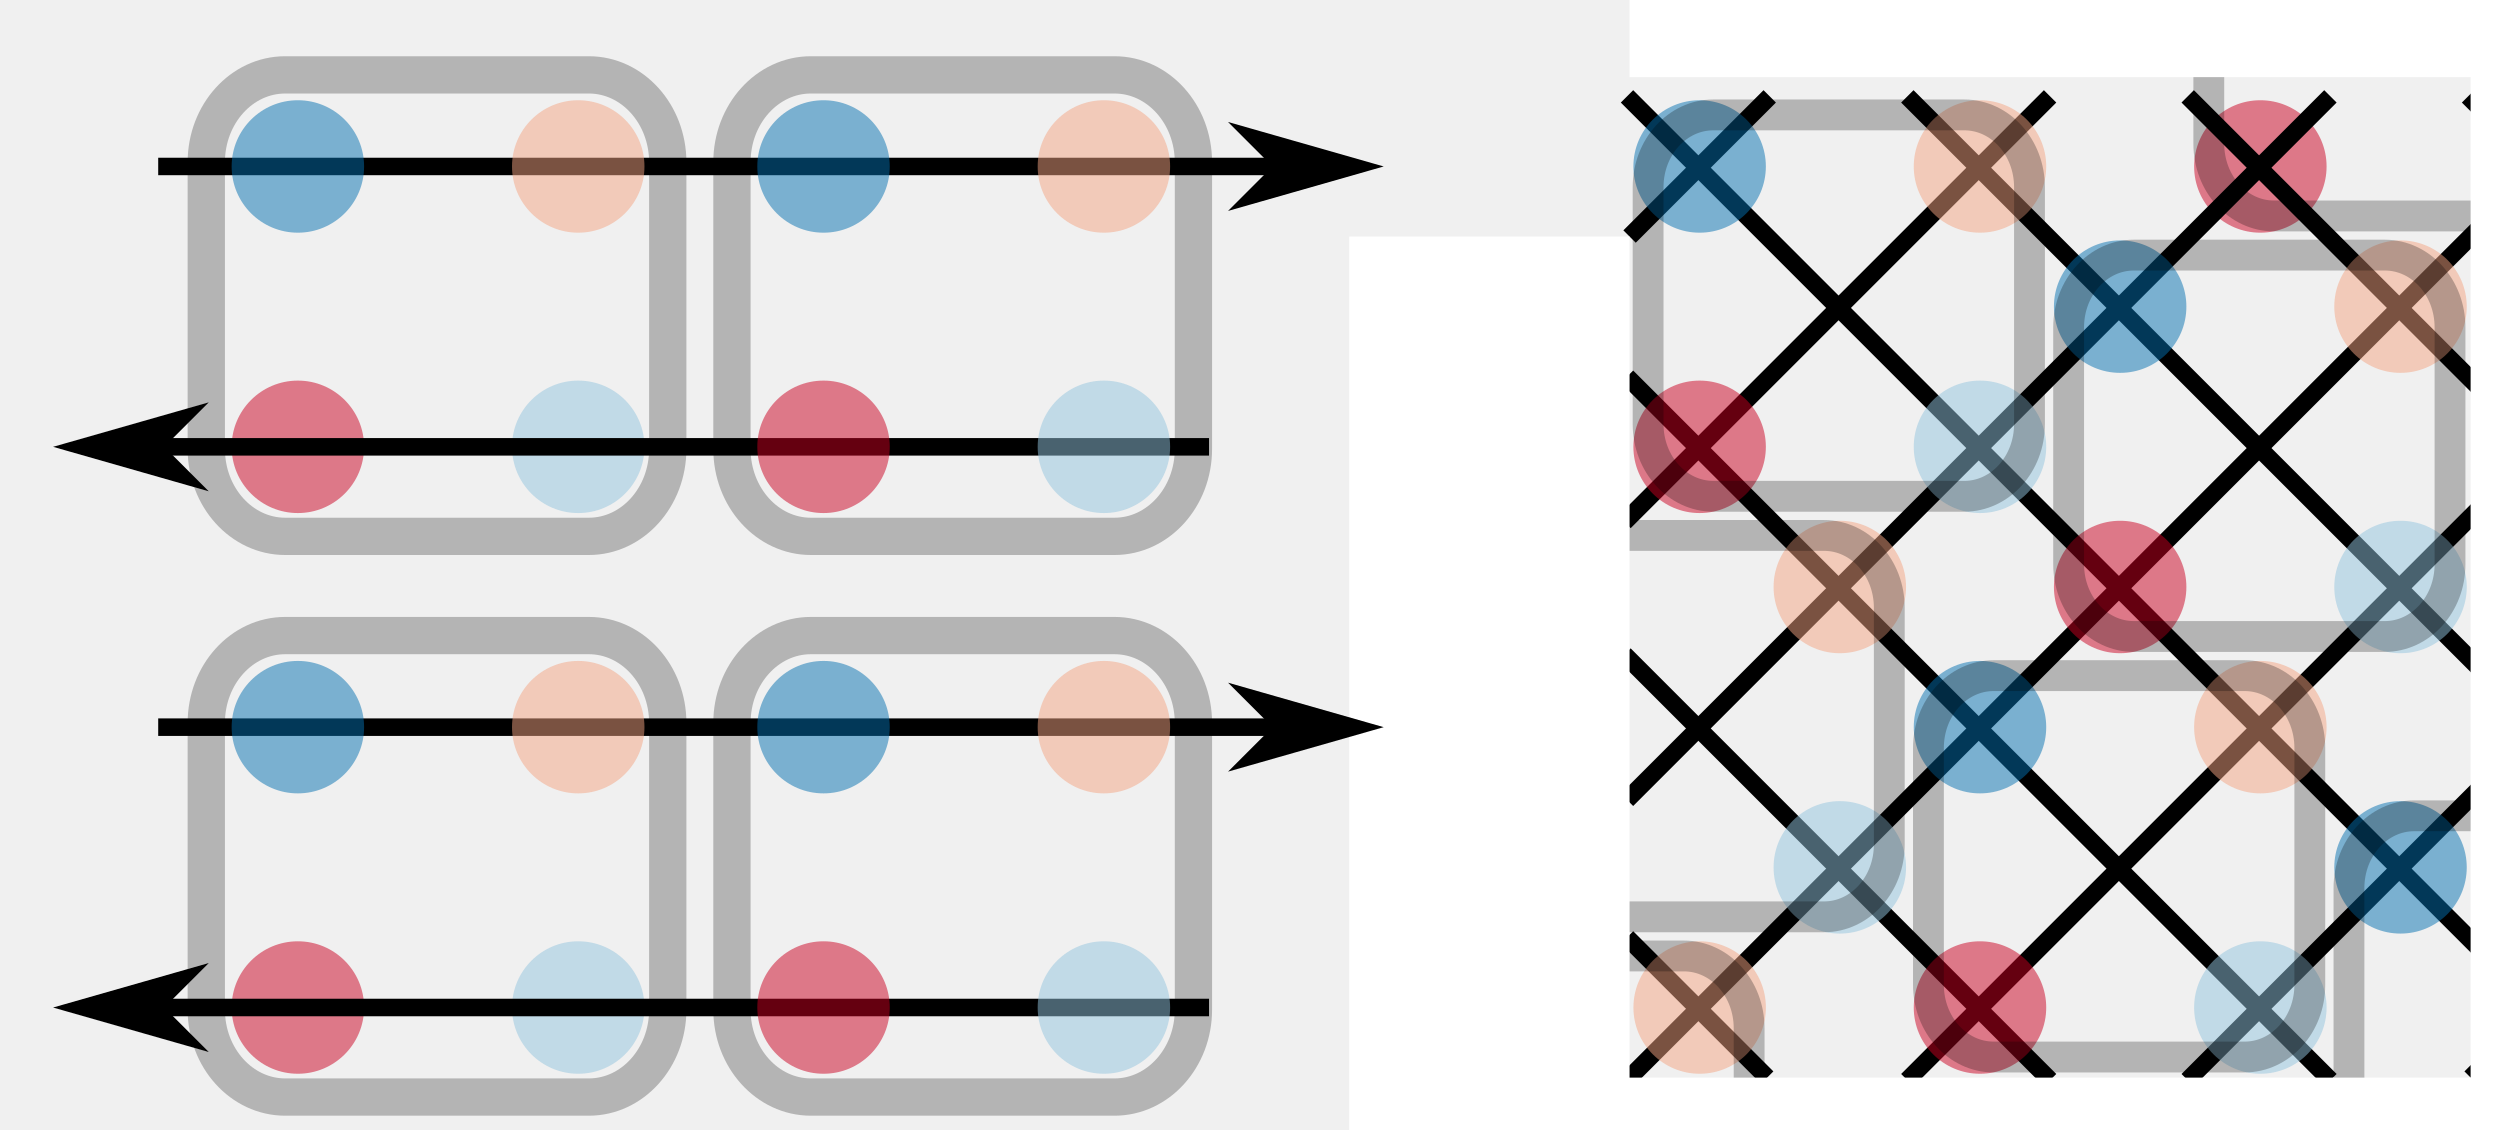
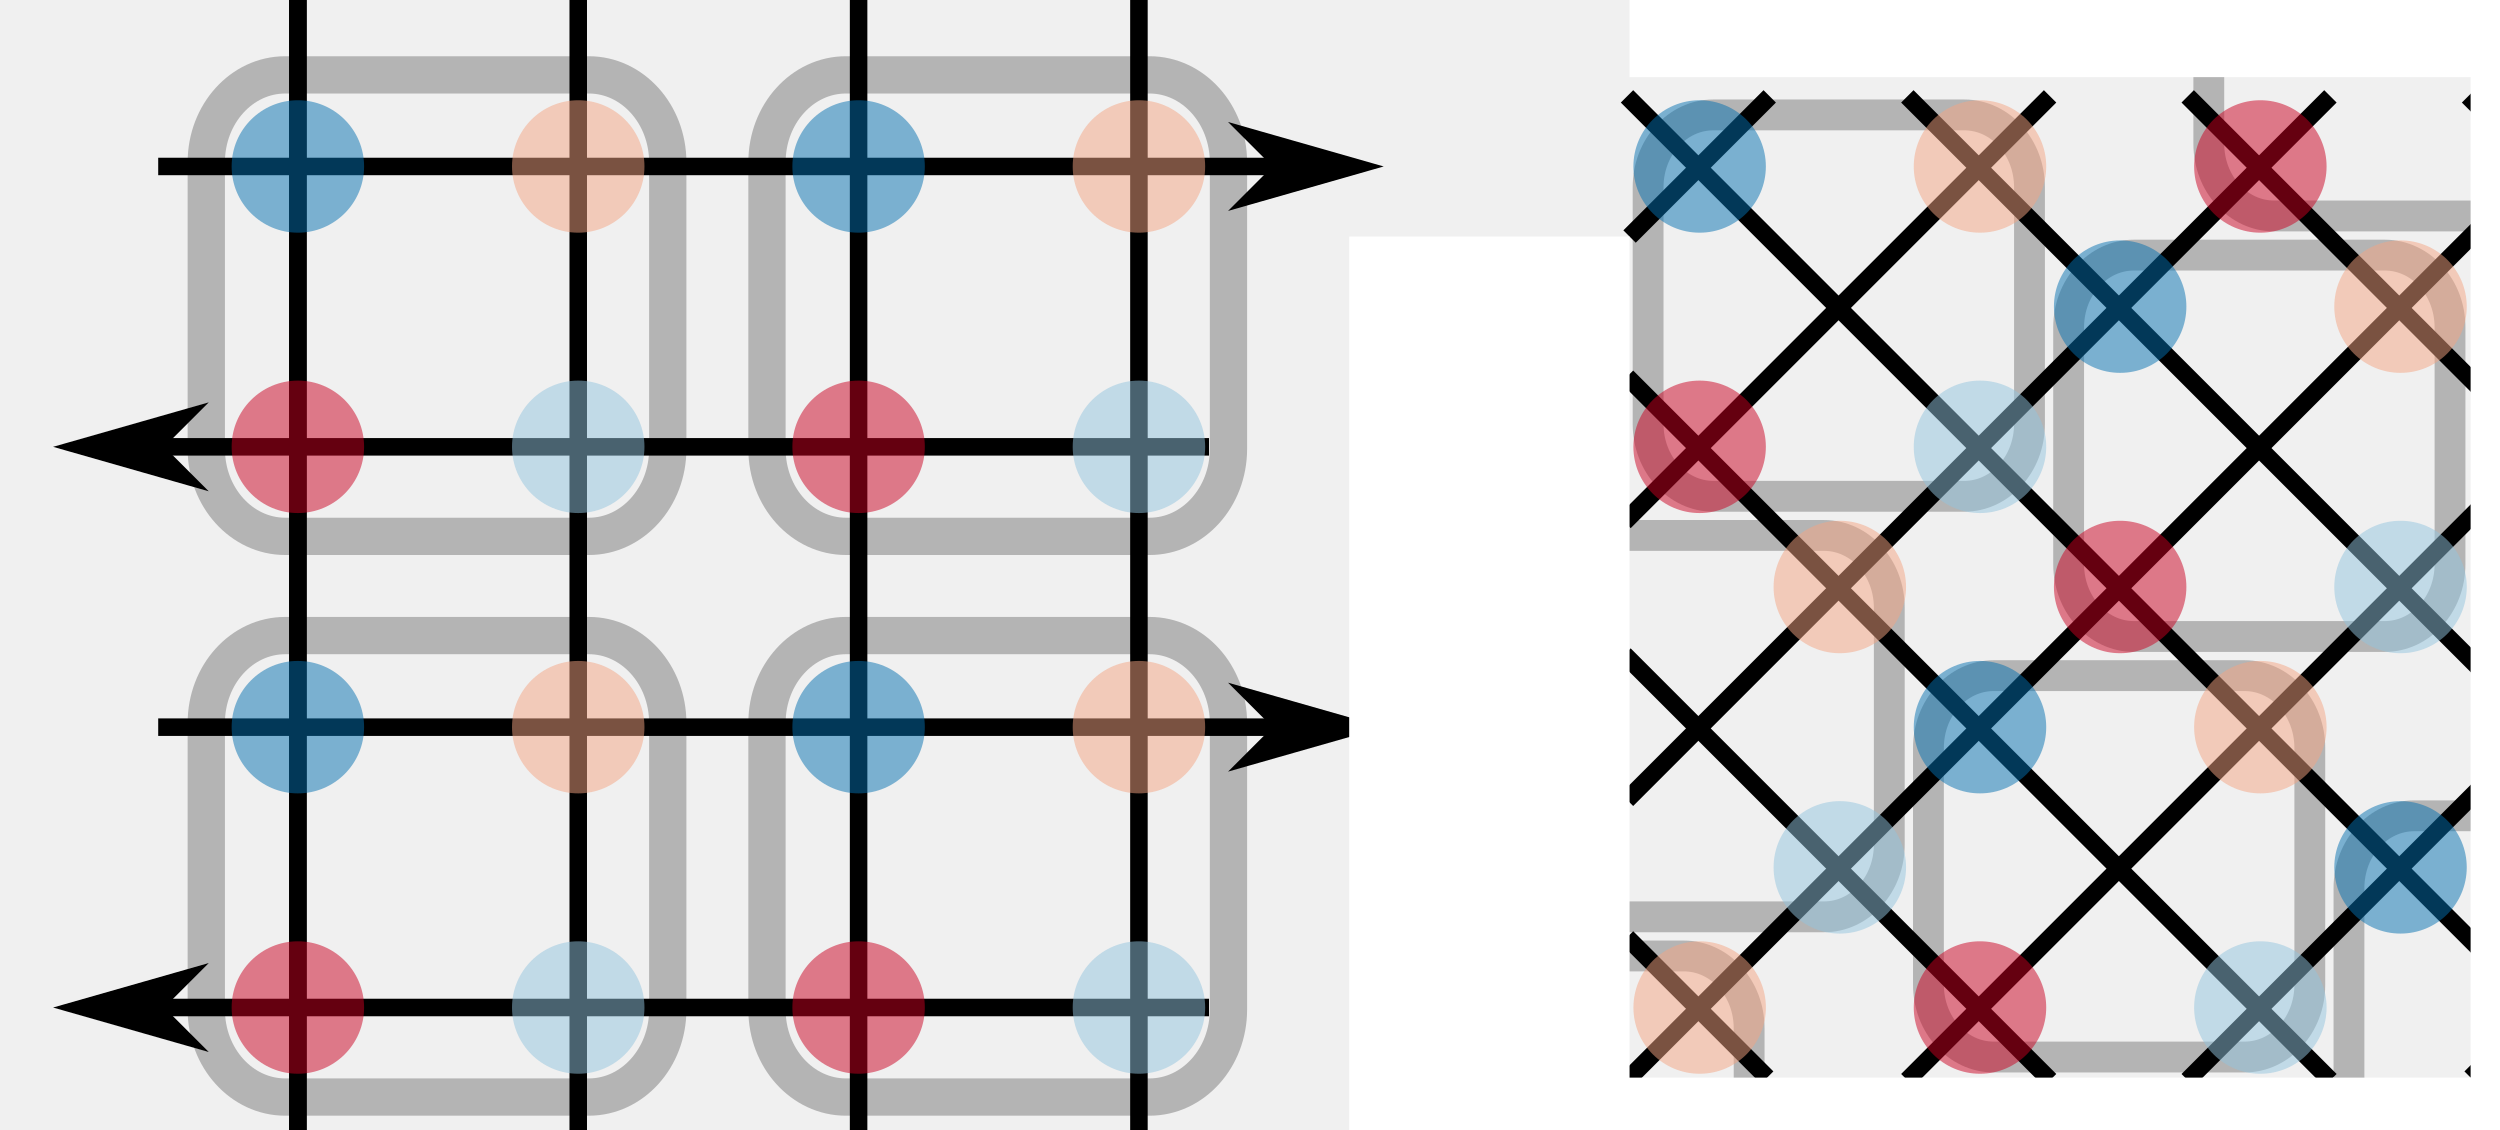
<svg xmlns="http://www.w3.org/2000/svg" width="75.5mm" height="34.1mm" viewBox="0 0 75.5 34.1" version="1.1" id="svg8">
  <defs id="defs2">
    <marker style="overflow:visible" id="Arrow1Lend" refX="0" refY="0" orient="auto">
      <path transform="matrix(-0.8,0,0,-0.8,-10,0)" style="fill:context-stroke;fill-rule:evenodd;stroke:context-stroke;stroke-width:1pt" d="M 0,0 5,-5 -12.5,0 5,5 Z" id="path6977" />
    </marker>
    <marker style="overflow:visible" id="marker2027" refX="0" refY="0" orient="auto">
      <path transform="matrix(-0.4,0,0,-0.4,-4,0)" style="fill:#000000;fill-opacity:1;fill-rule:evenodd;stroke:#000000;stroke-width:1pt;stroke-opacity:1" d="M 0,0 5,-5 -12.5,0 5,5 Z" id="path2025" />
    </marker>
    <marker style="overflow:visible" id="marker2017" refX="0" refY="0" orient="auto">
      <path transform="matrix(-0.4,0,0,-0.4,-4,0)" style="fill:#000000;fill-opacity:1;fill-rule:evenodd;stroke:#000000;stroke-width:1pt;stroke-opacity:1" d="M 0,0 5,-5 -12.5,0 5,5 Z" id="path2015" />
    </marker>
    <marker style="overflow:visible" id="marker2007" refX="0" refY="0" orient="auto">
      <path transform="matrix(-0.4,0,0,-0.4,-4,0)" style="fill:#000000;fill-opacity:1;fill-rule:evenodd;stroke:#000000;stroke-width:1pt;stroke-opacity:1" d="M 0,0 5,-5 -12.5,0 5,5 Z" id="path2005" />
    </marker>
    <marker style="overflow:visible" id="marker1949" refX="0" refY="0" orient="auto">
      <path transform="matrix(-0.4,0,0,-0.4,-4,0)" style="fill:#000000;fill-opacity:1;fill-rule:evenodd;stroke:#000000;stroke-width:1pt;stroke-opacity:1" d="M 0,0 5,-5 -12.5,0 5,5 Z" id="path1947" />
    </marker>
    <marker style="overflow:visible" id="marker1605" refX="0" refY="0" orient="auto">
      <path transform="matrix(-0.2,0,0,-0.2,-1.2,0)" style="fill:#000000;fill-opacity:0.533;fill-rule:evenodd;stroke:#000000;stroke-width:1pt;stroke-opacity:1" d="M 0,0 5,-5 -12.5,0 5,5 Z" id="path1603" />
    </marker>
    <marker style="overflow:visible" id="marker1595" refX="0" refY="0" orient="auto">
      <path transform="matrix(-0.2,0,0,-0.2,-1.2,0)" style="fill:#000000;fill-opacity:0.533;fill-rule:evenodd;stroke:#000000;stroke-width:1pt;stroke-opacity:1" d="M 0,0 5,-5 -12.5,0 5,5 Z" id="path1593" />
    </marker>
    <marker style="overflow:visible" id="Arrow1Mend" refX="0" refY="0" orient="auto">
      <path transform="matrix(-0.4,0,0,-0.4,-4,0)" style="fill:#377eb8;fill-opacity:0.533;fill-rule:evenodd;stroke:#000000;stroke-width:1pt;stroke-opacity:1" d="M 0,0 5,-5 -12.5,0 5,5 Z" id="path1012" />
    </marker>
    <marker style="overflow:visible" id="Arrow2Mend" refX="0" refY="0" orient="auto">
      <path transform="scale(-0.6)" d="M 8.719,4.034 -2.207,0.016 8.719,-4.002 c -1.745,2.372 -1.735,5.617 -6e-7,8.035 z" style="fill:#377eb8;fill-opacity:0.533;fill-rule:evenodd;stroke:#000000;stroke-width:0.625;stroke-linejoin:round;stroke-opacity:1" id="path1030" />
    </marker>
  </defs>
  <g id="layer1" transform="translate(-18.45134,-112.6548)">
+     <path style="fill:#377eb8;fill-opacity:0.533;stroke:#000000;stroke-width:0.529;stroke-linejoin:bevel;stroke-miterlimit:4;stroke-dasharray:none;stroke-opacity:1;marker-end:url(#marker2027)" d="M 23.229,117.682 H 59.197" id="path6185" />
+     <path style="fill:#377eb8;fill-opacity:0.533;stroke:#000000;stroke-width:0.529;stroke-linejoin:bevel;stroke-miterlimit:4;stroke-dasharray:none;stroke-opacity:1;marker-end:url(#marker2027)" d="m 54.964,126.149 -33.867,10e-6" id="path6372" />
+     <path style="fill:#377eb8;fill-opacity:0.533;stroke:#000000;stroke-width:0.529;stroke-linejoin:bevel;stroke-miterlimit:4;stroke-dasharray:none;stroke-opacity:1;marker-end:url(#marker2027)" d="M 23.229,134.615 H 59.197" id="path6591" />
+     <path style="fill:#377eb8;fill-opacity:0.533;stroke:#000000;stroke-width:0.529;stroke-linejoin:bevel;stroke-miterlimit:4;stroke-dasharray:none;stroke-opacity:1;marker-end:url(#marker2027)" d="m 54.964,143.082 -33.867,1e-5" id="path6603" />
+     <path style="fill:#377eb8;fill-opacity:0.533;stroke:#000000;stroke-width:0.529;stroke-linejoin:bevel;stroke-miterlimit:4;stroke-dasharray:none;stroke-opacity:1;marker-end:url(#marker2027)" d="m 27.447,111.332 0,42.333" id="path1084" />
+     <path style="fill:#377eb8;fill-opacity:0.533;stroke:#000000;stroke-width:0.529;stroke-linejoin:bevel;stroke-miterlimit:4;stroke-dasharray:none;stroke-opacity:1;marker-end:url(#marker2027)" d="m 35.914,111.332 v 42.333" id="path1166" />
+     <path style="fill:#377eb8;fill-opacity:0.533;stroke:#000000;stroke-width:0.529;stroke-linejoin:bevel;stroke-miterlimit:4;stroke-dasharray:none;stroke-opacity:1;marker-end:url(#marker2027)" d="m 44.381,111.332 v 42.333" id="path1168" />
+     <path style="fill:#377eb8;fill-opacity:0.533;stroke:#000000;stroke-width:0.529;stroke-linejoin:bevel;stroke-miterlimit:4;stroke-dasharray:none;stroke-opacity:1;marker-end:url(#marker2027)" d="m 52.847,111.332 v 42.333" id="path1170" />
    <path style="fill:#377eb8;fill-opacity:0.533;stroke:#000000;stroke-width:0.529;stroke-linejoin:bevel;stroke-miterlimit:4;stroke-dasharray:none;stroke-opacity:1" d="m 92.987,115.565 4.233,4.233" id="path2026" />
-     <circle style="fill:#ca0020;fill-opacity:0.5;stroke:none;stroke-width:0.423;stroke-linejoin:bevel;stroke-miterlimit:4;stroke-dasharray:none;stroke-opacity:1" id="circle5867" cx="86.714" cy="117.682" r="2" />
-     <circle style="fill:#92c5de;fill-opacity:0.5;stroke:none;stroke-width:0.423;stroke-linejoin:bevel;stroke-miterlimit:4;stroke-dasharray:none;stroke-opacity:1" id="circle5869" cx="95.18" cy="117.682" r="2" />
    <rect style="opacity:0.25;fill:none;stroke:#000000;stroke-width:0.931;stroke-linecap:square;stroke-linejoin:round;stroke-miterlimit:4;stroke-dasharray:none" id="rect5871" width="11.518" height="11.518" x="85.157" y="107.659" rx="1.97" ry="2.183" />
    <path style="fill:#377eb8;fill-opacity:0.533;stroke:#000000;stroke-width:0.529;stroke-linejoin:bevel;stroke-miterlimit:4;stroke-dasharray:none;stroke-opacity:1" d="m 84.52,115.565 12.854,12.854" id="path2024" />
    <path style="fill:#377eb8;fill-opacity:0.533;stroke:#000000;stroke-width:0.529;stroke-linejoin:bevel;stroke-miterlimit:4;stroke-dasharray:none;stroke-opacity:1" d="m 76.053,115.565 21.244,21.244" id="path2028" />
    <path style="fill:#377eb8;fill-opacity:0.533;stroke:#000000;stroke-width:0.529;stroke-linejoin:bevel;stroke-miterlimit:4;stroke-dasharray:none;stroke-opacity:1" d="M 67.587,115.565 97.297,145.276" id="path2030" />
    <path style="fill:#377eb8;fill-opacity:0.533;stroke:#000000;stroke-width:0.529;stroke-linejoin:bevel;stroke-miterlimit:4;stroke-dasharray:none;stroke-opacity:1" d="M 67.587,124.032 88.83,145.276" id="path2032" />
    <path style="fill:#377eb8;fill-opacity:0.533;stroke:#000000;stroke-width:0.529;stroke-linejoin:bevel;stroke-miterlimit:4;stroke-dasharray:none;stroke-opacity:1" d="M 67.51,132.422 80.364,145.276" id="path2034" />
    <path style="fill:#377eb8;fill-opacity:0.533;stroke:#000000;stroke-width:0.529;stroke-linejoin:bevel;stroke-miterlimit:4;stroke-dasharray:none;stroke-opacity:1" d="m 67.587,140.965 4.233,4.233" id="path2036" />
    <path style="fill:#377eb8;fill-opacity:0.533;stroke:#000000;stroke-width:0.529;stroke-linejoin:bevel;stroke-miterlimit:4;stroke-dasharray:none;stroke-opacity:1" d="M 80.364,115.565 67.51,128.419" id="path905" />
    <path style="fill:#377eb8;fill-opacity:0.533;stroke:#000000;stroke-width:0.529;stroke-linejoin:bevel;stroke-miterlimit:4;stroke-dasharray:none;stroke-opacity:1" d="m 71.897,115.565 -4.233,4.233" id="path1495" />
    <path style="fill:#377eb8;fill-opacity:0.533;stroke:#000000;stroke-width:0.529;stroke-linejoin:bevel;stroke-miterlimit:4;stroke-dasharray:none;stroke-opacity:1" d="m 88.83,115.565 -21.244,21.244" id="path1497" />
    <path style="fill:#377eb8;fill-opacity:0.533;stroke:#000000;stroke-width:0.529;stroke-linejoin:bevel;stroke-miterlimit:4;stroke-dasharray:none;stroke-opacity:1" d="M 97.297,115.565 67.587,145.276" id="path1499" />
    <path style="fill:#377eb8;fill-opacity:0.533;stroke:#000000;stroke-width:0.529;stroke-linejoin:bevel;stroke-miterlimit:4;stroke-dasharray:none;stroke-opacity:1" d="M 97.297,124.032 76.053,145.276" id="path1501" />
    <path style="fill:#377eb8;fill-opacity:0.533;stroke:#000000;stroke-width:0.529;stroke-linejoin:bevel;stroke-miterlimit:4;stroke-dasharray:none;stroke-opacity:1" d="M 97.374,132.422 84.52,145.276" id="path1503" />
    <path style="fill:#377eb8;fill-opacity:0.533;stroke:#000000;stroke-width:0.529;stroke-linejoin:bevel;stroke-miterlimit:4;stroke-dasharray:none;stroke-opacity:1" d="m 97.297,140.965 -4.233,4.233" id="path2022" />
-     <circle style="fill:#f4a582;fill-opacity:0.5;stroke:none;stroke-width:0.423;stroke-linejoin:bevel;stroke-miterlimit:4;stroke-dasharray:none;stroke-opacity:1" id="circle915" cx="78.247" cy="117.682" r="2" />
-     <circle style="fill:#0571b0;fill-opacity:0.5;stroke:none;stroke-width:0.423;stroke-linejoin:bevel;stroke-miterlimit:4;stroke-dasharray:none;stroke-opacity:1" id="circle917" cx="69.78" cy="117.682" r="2" />
-     <circle style="fill:#ca0020;fill-opacity:0.5;stroke:none;stroke-width:0.423;stroke-linejoin:bevel;stroke-miterlimit:4;stroke-dasharray:none;stroke-opacity:1" id="circle919" cx="69.78" cy="126.149" r="2" />
-     <circle style="fill:#92c5de;fill-opacity:0.5;stroke:none;stroke-width:0.423;stroke-linejoin:bevel;stroke-miterlimit:4;stroke-dasharray:none;stroke-opacity:1" id="circle921" cx="78.247" cy="126.149" r="2" />
    <rect style="opacity:0.25;fill:none;stroke:#000000;stroke-width:0.931;stroke-linecap:square;stroke-linejoin:round;stroke-miterlimit:4;stroke-dasharray:none" id="rect953" width="11.518" height="11.518" x="68.224" y="116.125" rx="1.97" ry="2.183" />
-     <circle style="fill:#f4a582;fill-opacity:0.5;stroke:none;stroke-width:0.423;stroke-linejoin:bevel;stroke-miterlimit:4;stroke-dasharray:none;stroke-opacity:1" id="circle1465" cx="90.947" cy="121.915" r="2" />
-     <circle style="fill:#0571b0;fill-opacity:0.5;stroke:none;stroke-width:0.423;stroke-linejoin:bevel;stroke-miterlimit:4;stroke-dasharray:none;stroke-opacity:1" id="circle1467" cx="82.48" cy="121.915" r="2" />
-     <circle style="fill:#ca0020;fill-opacity:0.5;stroke:none;stroke-width:0.423;stroke-linejoin:bevel;stroke-miterlimit:4;stroke-dasharray:none;stroke-opacity:1" id="circle1469" cx="82.48" cy="130.382" r="2" />
-     <circle style="fill:#92c5de;fill-opacity:0.5;stroke:none;stroke-width:0.423;stroke-linejoin:bevel;stroke-miterlimit:4;stroke-dasharray:none;stroke-opacity:1" id="circle1471" cx="90.947" cy="130.382" r="2" />
    <rect style="opacity:0.25;fill:none;stroke:#000000;stroke-width:0.931;stroke-linecap:square;stroke-linejoin:round;stroke-miterlimit:4;stroke-dasharray:none" id="rect1473" width="11.518" height="11.518" x="80.924" y="120.359" rx="1.97" ry="2.183" />
-     <circle style="fill:#f4a582;fill-opacity:0.5;stroke:none;stroke-width:0.423;stroke-linejoin:bevel;stroke-miterlimit:4;stroke-dasharray:none;stroke-opacity:1" id="circle1475" cx="86.714" cy="134.615" r="2" />
-     <circle style="fill:#0571b0;fill-opacity:0.5;stroke:none;stroke-width:0.423;stroke-linejoin:bevel;stroke-miterlimit:4;stroke-dasharray:none;stroke-opacity:1" id="circle1477" cx="78.247" cy="134.615" r="2" />
-     <circle style="fill:#ca0020;fill-opacity:0.5;stroke:none;stroke-width:0.423;stroke-linejoin:bevel;stroke-miterlimit:4;stroke-dasharray:none;stroke-opacity:1" id="circle1479" cx="78.247" cy="143.082" r="2" />
-     <circle style="fill:#92c5de;fill-opacity:0.5;stroke:none;stroke-width:0.423;stroke-linejoin:bevel;stroke-miterlimit:4;stroke-dasharray:none;stroke-opacity:1" id="circle1481" cx="86.714" cy="143.082" r="2" />
    <rect style="opacity:0.25;fill:none;stroke:#000000;stroke-width:0.931;stroke-linecap:square;stroke-linejoin:round;stroke-miterlimit:4;stroke-dasharray:none" id="rect1483" width="11.518" height="11.518" x="76.69" y="133.059" rx="1.97" ry="2.183" />
-     <circle style="fill:#f4a582;fill-opacity:0.5;stroke:none;stroke-width:0.423;stroke-linejoin:bevel;stroke-miterlimit:4;stroke-dasharray:none;stroke-opacity:1" id="circle1485" cx="74.014" cy="130.382" r="2" />
-     <circle style="fill:#0571b0;fill-opacity:0.5;stroke:none;stroke-width:0.423;stroke-linejoin:bevel;stroke-miterlimit:4;stroke-dasharray:none;stroke-opacity:1" id="circle1487" cx="65.547" cy="130.382" r="2" />
-     <circle style="fill:#ca0020;fill-opacity:0.5;stroke:none;stroke-width:0.423;stroke-linejoin:bevel;stroke-miterlimit:4;stroke-dasharray:none;stroke-opacity:1" id="circle1489" cx="65.547" cy="138.849" r="2" />
-     <circle style="fill:#92c5de;fill-opacity:0.5;stroke:none;stroke-width:0.423;stroke-linejoin:bevel;stroke-miterlimit:4;stroke-dasharray:none;stroke-opacity:1" id="circle1491" cx="74.014" cy="138.849" r="2" />
    <rect style="opacity:0.25;fill:none;stroke:#000000;stroke-width:0.931;stroke-linecap:square;stroke-linejoin:round;stroke-miterlimit:4;stroke-dasharray:none" id="rect1493" width="11.518" height="11.518" x="63.99" y="128.825" rx="1.97" ry="2.183" />
-     <circle style="fill:#f4a582;fill-opacity:0.5;stroke:none;stroke-width:0.423;stroke-linejoin:bevel;stroke-miterlimit:4;stroke-dasharray:none;stroke-opacity:1" id="circle7567" cx="69.781" cy="143.082" r="2" />
-     <circle style="fill:#0571b0;fill-opacity:0.5;stroke:none;stroke-width:0.423;stroke-linejoin:bevel;stroke-miterlimit:4;stroke-dasharray:none;stroke-opacity:1" id="circle7569" cx="61.314" cy="143.082" r="2" />
-     <circle style="fill:#ca0020;fill-opacity:0.5;stroke:none;stroke-width:0.423;stroke-linejoin:bevel;stroke-miterlimit:4;stroke-dasharray:none;stroke-opacity:1" id="circle7571" cx="61.314" cy="151.549" r="2" />
-     <circle style="fill:#92c5de;fill-opacity:0.5;stroke:none;stroke-width:0.423;stroke-linejoin:bevel;stroke-miterlimit:4;stroke-dasharray:none;stroke-opacity:1" id="circle7573" cx="69.781" cy="151.549" r="2" />
    <rect style="opacity:0.25;fill:none;stroke:#000000;stroke-width:0.931;stroke-linecap:square;stroke-linejoin:round;stroke-miterlimit:4;stroke-dasharray:none" id="rect7575" width="11.518" height="11.518" x="59.757" y="141.525" rx="1.97" ry="2.183" />
-     <circle style="fill:#f4a582;fill-opacity:0.5;stroke:none;stroke-width:0.423;stroke-linejoin:bevel;stroke-miterlimit:4;stroke-dasharray:none;stroke-opacity:1" id="circle7577" cx="99.414" cy="138.849" r="2" />
-     <circle style="fill:#0571b0;fill-opacity:0.5;stroke:none;stroke-width:0.423;stroke-linejoin:bevel;stroke-miterlimit:4;stroke-dasharray:none;stroke-opacity:1" id="circle7579" cx="90.947" cy="138.849" r="2" />
-     <circle style="fill:#ca0020;fill-opacity:0.5;stroke:none;stroke-width:0.423;stroke-linejoin:bevel;stroke-miterlimit:4;stroke-dasharray:none;stroke-opacity:1" id="circle7581" cx="90.947" cy="147.315" r="2" />
-     <circle style="fill:#92c5de;fill-opacity:0.5;stroke:none;stroke-width:0.423;stroke-linejoin:bevel;stroke-miterlimit:4;stroke-dasharray:none;stroke-opacity:1" id="circle7583" cx="99.414" cy="147.315" r="2" />
    <rect style="opacity:0.25;fill:none;stroke:#000000;stroke-width:0.931;stroke-linecap:square;stroke-linejoin:round;stroke-miterlimit:4;stroke-dasharray:none" id="rect7585" width="11.518" height="11.518" x="89.39" y="137.292" rx="1.97" ry="2.183" />
-     <circle style="fill:#f4a582;fill-opacity:0.5;stroke:none;stroke-width:0.423;stroke-linejoin:bevel;stroke-miterlimit:4;stroke-dasharray:none;stroke-opacity:1" id="circle5863" cx="95.18" cy="109.215" r="2" />
-     <circle style="fill:#0571b0;fill-opacity:0.5;stroke:none;stroke-width:0.423;stroke-linejoin:bevel;stroke-miterlimit:4;stroke-dasharray:none;stroke-opacity:1" id="circle5865" cx="86.714" cy="109.215" r="2" />
-     <path id="rect6717" style="opacity:1;fill:#ffffff;stroke-width:1.414;stroke-linecap:square" d="m 59.197,119.799 h 8.467 l 4e-6,1e-5 1.1e-5,25.4 h 25.4 v -30.215 h -25.4 v -7.885 h 35.983 v 50.8 l -44.45,-5e-5 h -4e-6 v -38.1 z" />
    <path style="fill:#377eb8;fill-opacity:0.533;stroke:#000000;stroke-width:0.529;stroke-linejoin:bevel;stroke-miterlimit:4;stroke-dasharray:none;stroke-opacity:1" d="M 70.471,104.141 64.788,98.458" id="path2473" />
    <path style="fill:#377eb8;fill-opacity:0.533;stroke:#000000;stroke-width:0.529;stroke-linejoin:bevel;stroke-miterlimit:4;stroke-dasharray:none;stroke-opacity:1" d="m 69.823,91.394 -5.446,5.446" id="path2451" />
    <path style="fill:#377eb8;fill-opacity:0.533;stroke:#000000;stroke-width:0.529;stroke-linejoin:bevel;stroke-miterlimit:4;stroke-dasharray:none;stroke-opacity:1" d="M 77.124,103.309 65.328,91.513" id="path2471" />
    <path style="fill:#377eb8;fill-opacity:0.533;stroke:#000000;stroke-width:0.529;stroke-linejoin:bevel;stroke-miterlimit:4;stroke-dasharray:none;stroke-opacity:1" d="M 77.76,91.394 64.906,104.249" id="path2289" />
    <path style="fill:#377eb8;fill-opacity:0.533;stroke:#000000;stroke-width:0.529;stroke-linejoin:bevel;stroke-miterlimit:4;stroke-dasharray:none;stroke-opacity:1" d="m 77.956,96.127 -5.446,-4.917" id="path1009" />
    <path style="fill:#377eb8;fill-opacity:0.533;stroke:#000000;stroke-width:0.529;stroke-linejoin:bevel;stroke-miterlimit:4;stroke-dasharray:none;stroke-opacity:1" d="m 77.76,98.803 -5.446,5.975" id="path1093" />
    <path style="fill:#000000;fill-opacity:1;stroke:#000000;stroke-width:0.529;stroke-linejoin:bevel;stroke-miterlimit:4;stroke-dasharray:none;stroke-opacity:1;marker-end:url(#marker2027)" d="M 101.227,101.785 H 86.152" id="path1553" />
    <path style="fill:#377eb8;fill-opacity:0.533;stroke:#000000;stroke-width:0.569;stroke-linejoin:bevel;stroke-miterlimit:4;stroke-dasharray:none;stroke-opacity:1" d="M 89.918,91.178 V 105.276" id="path1563" />
    <path style="fill:#377eb8;fill-opacity:0.533;stroke:#000000;stroke-width:0.569;stroke-linejoin:bevel;stroke-miterlimit:4;stroke-dasharray:none;stroke-opacity:1" d="M 97.52,91.178 V 105.665" id="path1565" />
    <path style="fill:#000000;fill-opacity:1;stroke:#000000;stroke-width:0.529;stroke-linejoin:bevel;stroke-miterlimit:4;stroke-dasharray:none;stroke-opacity:1;marker-end:url(#marker2017)" d="M 86.674,94.178 H 100.915" id="path1567" />
+     <rect style="opacity:0.25;fill:none;stroke:#000000;stroke-width:1.126;stroke-linecap:square;stroke-linejoin:round;stroke-miterlimit:4;stroke-dasharray:none" id="rect6195" width="13.937" height="13.937" x="24.681" y="114.916" rx="2.384" ry="2.641" />
+     <rect style="opacity:0.25;fill:none;stroke:#000000;stroke-width:1.126;stroke-linecap:square;stroke-linejoin:round;stroke-miterlimit:4;stroke-dasharray:none" id="rect6571" width="13.937" height="13.937" x="41.614" y="114.916" rx="2.384" ry="2.641" />
+     <rect style="opacity:0.25;fill:none;stroke:#000000;stroke-width:1.126;stroke-linecap:square;stroke-linejoin:round;stroke-miterlimit:4;stroke-dasharray:none" id="rect6601" width="13.937" height="13.937" x="24.681" y="131.849" rx="2.384" ry="2.641" />
+     <rect style="opacity:0.25;fill:none;stroke:#000000;stroke-width:1.126;stroke-linecap:square;stroke-linejoin:round;stroke-miterlimit:4;stroke-dasharray:none" id="rect6613" width="13.937" height="13.937" x="41.614" y="131.849" rx="2.384" ry="2.641" />
+     <path style="fill:#377eb8;fill-opacity:0.533;stroke:#000000;stroke-width:0.529;stroke-linejoin:bevel;stroke-miterlimit:4;stroke-dasharray:none;stroke-opacity:1;marker-end:url(#marker2027)" d="m 27.447,111.332 0,42.333" id="path987" />
+     <circle style="fill:#ca0020;fill-opacity:0.5;stroke:none;stroke-width:0.423;stroke-linejoin:bevel;stroke-miterlimit:4;stroke-dasharray:none;stroke-opacity:1" id="circle5867" cx="86.714" cy="117.682" r="2" />
+     <circle style="fill:#92c5de;fill-opacity:0.5;stroke:none;stroke-width:0.423;stroke-linejoin:bevel;stroke-miterlimit:4;stroke-dasharray:none;stroke-opacity:1" id="circle5869" cx="95.18" cy="117.682" r="2" />
+     <circle style="fill:#f4a582;fill-opacity:0.5;stroke:none;stroke-width:0.423;stroke-linejoin:bevel;stroke-miterlimit:4;stroke-dasharray:none;stroke-opacity:1" id="circle915" cx="78.247" cy="117.682" r="2" />
+     <circle style="fill:#0571b0;fill-opacity:0.5;stroke:none;stroke-width:0.423;stroke-linejoin:bevel;stroke-miterlimit:4;stroke-dasharray:none;stroke-opacity:1" id="circle917" cx="69.78" cy="117.682" r="2" />
+     <circle style="fill:#ca0020;fill-opacity:0.5;stroke:none;stroke-width:0.423;stroke-linejoin:bevel;stroke-miterlimit:4;stroke-dasharray:none;stroke-opacity:1" id="circle919" cx="69.78" cy="126.149" r="2" />
+     <circle style="fill:#92c5de;fill-opacity:0.5;stroke:none;stroke-width:0.423;stroke-linejoin:bevel;stroke-miterlimit:4;stroke-dasharray:none;stroke-opacity:1" id="circle921" cx="78.247" cy="126.149" r="2" />
+     <circle style="fill:#f4a582;fill-opacity:0.5;stroke:none;stroke-width:0.423;stroke-linejoin:bevel;stroke-miterlimit:4;stroke-dasharray:none;stroke-opacity:1" id="circle1465" cx="90.947" cy="121.915" r="2" />
+     <circle style="fill:#0571b0;fill-opacity:0.5;stroke:none;stroke-width:0.423;stroke-linejoin:bevel;stroke-miterlimit:4;stroke-dasharray:none;stroke-opacity:1" id="circle1467" cx="82.48" cy="121.915" r="2" />
+     <circle style="fill:#ca0020;fill-opacity:0.5;stroke:none;stroke-width:0.423;stroke-linejoin:bevel;stroke-miterlimit:4;stroke-dasharray:none;stroke-opacity:1" id="circle1469" cx="82.48" cy="130.382" r="2" />
+     <circle style="fill:#92c5de;fill-opacity:0.5;stroke:none;stroke-width:0.423;stroke-linejoin:bevel;stroke-miterlimit:4;stroke-dasharray:none;stroke-opacity:1" id="circle1471" cx="90.947" cy="130.382" r="2" />
+     <circle style="fill:#f4a582;fill-opacity:0.5;stroke:none;stroke-width:0.423;stroke-linejoin:bevel;stroke-miterlimit:4;stroke-dasharray:none;stroke-opacity:1" id="circle1475" cx="86.714" cy="134.615" r="2" />
+     <circle style="fill:#0571b0;fill-opacity:0.5;stroke:none;stroke-width:0.423;stroke-linejoin:bevel;stroke-miterlimit:4;stroke-dasharray:none;stroke-opacity:1" id="circle1477" cx="78.247" cy="134.615" r="2" />
+     <circle style="fill:#ca0020;fill-opacity:0.5;stroke:none;stroke-width:0.423;stroke-linejoin:bevel;stroke-miterlimit:4;stroke-dasharray:none;stroke-opacity:1" id="circle1479" cx="78.247" cy="143.082" r="2" />
+     <circle style="fill:#92c5de;fill-opacity:0.5;stroke:none;stroke-width:0.423;stroke-linejoin:bevel;stroke-miterlimit:4;stroke-dasharray:none;stroke-opacity:1" id="circle1481" cx="86.714" cy="143.082" r="2" />
+     <circle style="fill:#f4a582;fill-opacity:0.5;stroke:none;stroke-width:0.423;stroke-linejoin:bevel;stroke-miterlimit:4;stroke-dasharray:none;stroke-opacity:1" id="circle1485" cx="74.014" cy="130.382" r="2" />
+     <circle style="fill:#0571b0;fill-opacity:0.5;stroke:none;stroke-width:0.423;stroke-linejoin:bevel;stroke-miterlimit:4;stroke-dasharray:none;stroke-opacity:1" id="circle1487" cx="65.547" cy="130.382" r="2" />
+     <circle style="fill:#ca0020;fill-opacity:0.5;stroke:none;stroke-width:0.423;stroke-linejoin:bevel;stroke-miterlimit:4;stroke-dasharray:none;stroke-opacity:1" id="circle1489" cx="65.547" cy="138.849" r="2" />
+     <circle style="fill:#92c5de;fill-opacity:0.5;stroke:none;stroke-width:0.423;stroke-linejoin:bevel;stroke-miterlimit:4;stroke-dasharray:none;stroke-opacity:1" id="circle1491" cx="74.014" cy="138.849" r="2" />
+     <circle style="fill:#f4a582;fill-opacity:0.5;stroke:none;stroke-width:0.423;stroke-linejoin:bevel;stroke-miterlimit:4;stroke-dasharray:none;stroke-opacity:1" id="circle7567" cx="69.781" cy="143.082" r="2" />
+     <circle style="fill:#0571b0;fill-opacity:0.5;stroke:none;stroke-width:0.423;stroke-linejoin:bevel;stroke-miterlimit:4;stroke-dasharray:none;stroke-opacity:1" id="circle7569" cx="61.314" cy="143.082" r="2" />
+     <circle style="fill:#ca0020;fill-opacity:0.5;stroke:none;stroke-width:0.423;stroke-linejoin:bevel;stroke-miterlimit:4;stroke-dasharray:none;stroke-opacity:1" id="circle7571" cx="61.314" cy="151.549" r="2" />
+     <circle style="fill:#92c5de;fill-opacity:0.5;stroke:none;stroke-width:0.423;stroke-linejoin:bevel;stroke-miterlimit:4;stroke-dasharray:none;stroke-opacity:1" id="circle7573" cx="69.781" cy="151.549" r="2" />
+     <circle style="fill:#f4a582;fill-opacity:0.5;stroke:none;stroke-width:0.423;stroke-linejoin:bevel;stroke-miterlimit:4;stroke-dasharray:none;stroke-opacity:1" id="circle7577" cx="99.414" cy="138.849" r="2" />
+     <circle style="fill:#0571b0;fill-opacity:0.5;stroke:none;stroke-width:0.423;stroke-linejoin:bevel;stroke-miterlimit:4;stroke-dasharray:none;stroke-opacity:1" id="circle7579" cx="90.947" cy="138.849" r="2" />
+     <circle style="fill:#ca0020;fill-opacity:0.5;stroke:none;stroke-width:0.423;stroke-linejoin:bevel;stroke-miterlimit:4;stroke-dasharray:none;stroke-opacity:1" id="circle7581" cx="90.947" cy="147.315" r="2" />
+     <circle style="fill:#92c5de;fill-opacity:0.5;stroke:none;stroke-width:0.423;stroke-linejoin:bevel;stroke-miterlimit:4;stroke-dasharray:none;stroke-opacity:1" id="circle7583" cx="99.414" cy="147.315" r="2" />
+     <circle style="fill:#f4a582;fill-opacity:0.5;stroke:none;stroke-width:0.423;stroke-linejoin:bevel;stroke-miterlimit:4;stroke-dasharray:none;stroke-opacity:1" id="circle5863" cx="95.18" cy="109.215" r="2" />
+     <circle style="fill:#0571b0;fill-opacity:0.5;stroke:none;stroke-width:0.423;stroke-linejoin:bevel;stroke-miterlimit:4;stroke-dasharray:none;stroke-opacity:1" id="circle5865" cx="86.714" cy="109.215" r="2" />
+     <path id="rect6717" style="opacity:1;fill:#ffffff;stroke-width:1.414;stroke-linecap:square" d="m 59.197,119.799 h 8.467 l 4e-6,1e-5 1.1e-5,25.4 h 25.4 v -30.215 h -25.4 v -7.885 h 35.983 l 0,44.45 -44.45,-5e-5 h -4e-6 l 0,-31.75 z" />
    <circle style="fill:#0571b0;fill-opacity:0.5;stroke:none;stroke-width:0.529;stroke-linejoin:bevel;stroke-miterlimit:4;stroke-dasharray:none;stroke-opacity:1" id="circle903" cx="89.918" cy="94.178" r="2.5" />
    <circle style="fill:#f4a582;fill-opacity:0.5;stroke:none;stroke-width:0.529;stroke-linejoin:bevel;stroke-miterlimit:4;stroke-dasharray:none;stroke-opacity:1" id="circle905" cx="97.52" cy="94.178" r="2.5" />
    <circle style="fill:#f4a582;fill-opacity:0.5;stroke:none;stroke-width:0.529;stroke-linejoin:bevel;stroke-miterlimit:4;stroke-dasharray:none;stroke-opacity:1" id="circle2293" cx="75.321" cy="93.684" r="2.5" />
    <circle style="fill:#ca0020;fill-opacity:0.5;stroke:none;stroke-width:0.529;stroke-linejoin:bevel;stroke-miterlimit:4;stroke-dasharray:none;stroke-opacity:1" id="circle3133" cx="89.918" cy="101.785" r="2.5" />
    <circle style="fill:#92c5de;fill-opacity:0.5;stroke:none;stroke-width:0.529;stroke-linejoin:bevel;stroke-miterlimit:4;stroke-dasharray:none;stroke-opacity:1" id="circle3131" cx="97.52" cy="101.785" r="2.5" />
    <circle style="fill:#0571b0;fill-opacity:0.5;stroke:none;stroke-width:0.529;stroke-linejoin:bevel;stroke-miterlimit:4;stroke-dasharray:none;stroke-opacity:1" id="circle2515" cx="67.384" cy="93.437" r="2.5" />
    <circle style="fill:#ca0020;fill-opacity:0.5;stroke:none;stroke-width:0.529;stroke-linejoin:bevel;stroke-miterlimit:4;stroke-dasharray:none;stroke-opacity:1" id="circle2285" cx="68.007" cy="101.148" r="2.5" />
    <circle style="fill:#92c5de;fill-opacity:0.5;stroke:none;stroke-width:0.529;stroke-linejoin:bevel;stroke-miterlimit:4;stroke-dasharray:none;stroke-opacity:1" id="circle2287" cx="75.294" cy="101.677" r="2.5" />
-     <path style="fill:#377eb8;fill-opacity:0.533;stroke:#000000;stroke-width:0.529;stroke-linejoin:bevel;stroke-miterlimit:4;stroke-dasharray:none;stroke-opacity:1;marker-end:url(#marker2027)" d="M 23.229,117.682 H 59.197" id="path6185" />
    <circle style="fill:#f4a582;fill-opacity:0.5;stroke:none;stroke-width:0.423;stroke-linejoin:bevel;stroke-miterlimit:4;stroke-dasharray:none;stroke-opacity:1" id="circle6187" cx="35.914" cy="117.682" r="2" />
    <circle style="fill:#0571b0;fill-opacity:0.5;stroke:none;stroke-width:0.423;stroke-linejoin:bevel;stroke-miterlimit:4;stroke-dasharray:none;stroke-opacity:1" id="circle6189" cx="27.447" cy="117.682" r="2" />
    <circle style="fill:#ca0020;fill-opacity:0.5;stroke:none;stroke-width:0.423;stroke-linejoin:bevel;stroke-miterlimit:4;stroke-dasharray:none;stroke-opacity:1" id="circle6191" cx="27.447" cy="126.149" r="2" />
    <circle style="fill:#92c5de;fill-opacity:0.5;stroke:none;stroke-width:0.423;stroke-linejoin:bevel;stroke-miterlimit:4;stroke-dasharray:none;stroke-opacity:1" id="circle6193" cx="35.914" cy="126.149" r="2" />
-     <rect style="opacity:0.25;fill:none;stroke:#000000;stroke-width:1.126;stroke-linecap:square;stroke-linejoin:round;stroke-miterlimit:4;stroke-dasharray:none" id="rect6195" width="13.937" height="13.937" x="24.681" y="114.916" rx="2.384" ry="2.641" />
-     <path style="fill:#377eb8;fill-opacity:0.533;stroke:#000000;stroke-width:0.529;stroke-linejoin:bevel;stroke-miterlimit:4;stroke-dasharray:none;stroke-opacity:1;marker-end:url(#marker2027)" d="m 54.964,126.149 -33.867,10e-6" id="path6372" />
-     <circle style="fill:#f4a582;fill-opacity:0.5;stroke:none;stroke-width:0.423;stroke-linejoin:bevel;stroke-miterlimit:4;stroke-dasharray:none;stroke-opacity:1" id="circle6563" cx="51.789" cy="117.682" r="2" />
-     <circle style="fill:#0571b0;fill-opacity:0.5;stroke:none;stroke-width:0.423;stroke-linejoin:bevel;stroke-miterlimit:4;stroke-dasharray:none;stroke-opacity:1" id="circle6565" cx="43.322" cy="117.682" r="2" />
-     <circle style="fill:#ca0020;fill-opacity:0.5;stroke:none;stroke-width:0.423;stroke-linejoin:bevel;stroke-miterlimit:4;stroke-dasharray:none;stroke-opacity:1" id="circle6567" cx="43.322" cy="126.149" r="2" />
-     <circle style="fill:#92c5de;fill-opacity:0.5;stroke:none;stroke-width:0.423;stroke-linejoin:bevel;stroke-miterlimit:4;stroke-dasharray:none;stroke-opacity:1" id="circle6569" cx="51.789" cy="126.149" r="2" />
-     <rect style="opacity:0.25;fill:none;stroke:#000000;stroke-width:1.126;stroke-linecap:square;stroke-linejoin:round;stroke-miterlimit:4;stroke-dasharray:none" id="rect6571" width="13.937" height="13.937" x="40.556" y="114.916" rx="2.384" ry="2.641" />
-     <path style="fill:#377eb8;fill-opacity:0.533;stroke:#000000;stroke-width:0.529;stroke-linejoin:bevel;stroke-miterlimit:4;stroke-dasharray:none;stroke-opacity:1;marker-end:url(#marker2027)" d="M 23.229,134.615 H 59.197" id="path6591" />
+     <circle style="fill:#f4a582;fill-opacity:0.5;stroke:none;stroke-width:0.423;stroke-linejoin:bevel;stroke-miterlimit:4;stroke-dasharray:none;stroke-opacity:1" id="circle6563" cx="52.847" cy="117.682" r="2" />
+     <circle style="fill:#0571b0;fill-opacity:0.5;stroke:none;stroke-width:0.423;stroke-linejoin:bevel;stroke-miterlimit:4;stroke-dasharray:none;stroke-opacity:1" id="circle6565" cx="44.381" cy="117.682" r="2" />
+     <circle style="fill:#ca0020;fill-opacity:0.5;stroke:none;stroke-width:0.423;stroke-linejoin:bevel;stroke-miterlimit:4;stroke-dasharray:none;stroke-opacity:1" id="circle6567" cx="44.381" cy="126.149" r="2" />
+     <circle style="fill:#92c5de;fill-opacity:0.5;stroke:none;stroke-width:0.423;stroke-linejoin:bevel;stroke-miterlimit:4;stroke-dasharray:none;stroke-opacity:1" id="circle6569" cx="52.847" cy="126.149" r="2" />
    <circle style="fill:#f4a582;fill-opacity:0.5;stroke:none;stroke-width:0.423;stroke-linejoin:bevel;stroke-miterlimit:4;stroke-dasharray:none;stroke-opacity:1" id="circle6593" cx="35.914" cy="134.615" r="2" />
-     <circle style="fill:#0571b0;fill-opacity:0.5;stroke:none;stroke-width:0.423;stroke-linejoin:bevel;stroke-miterlimit:4;stroke-dasharray:none;stroke-opacity:1" id="circle6595" cx="27.447" cy="134.615" r="2" />
    <circle style="fill:#ca0020;fill-opacity:0.5;stroke:none;stroke-width:0.423;stroke-linejoin:bevel;stroke-miterlimit:4;stroke-dasharray:none;stroke-opacity:1" id="circle6597" cx="27.447" cy="143.082" r="2" />
    <circle style="fill:#92c5de;fill-opacity:0.5;stroke:none;stroke-width:0.423;stroke-linejoin:bevel;stroke-miterlimit:4;stroke-dasharray:none;stroke-opacity:1" id="circle6599" cx="35.914" cy="143.082" r="2" />
-     <rect style="opacity:0.25;fill:none;stroke:#000000;stroke-width:1.126;stroke-linecap:square;stroke-linejoin:round;stroke-miterlimit:4;stroke-dasharray:none" id="rect6601" width="13.937" height="13.937" x="24.681" y="131.849" rx="2.384" ry="2.641" />
-     <path style="fill:#377eb8;fill-opacity:0.533;stroke:#000000;stroke-width:0.529;stroke-linejoin:bevel;stroke-miterlimit:4;stroke-dasharray:none;stroke-opacity:1;marker-end:url(#marker2027)" d="m 54.964,143.082 -33.867,1e-5" id="path6603" />
-     <circle style="fill:#f4a582;fill-opacity:0.5;stroke:none;stroke-width:0.423;stroke-linejoin:bevel;stroke-miterlimit:4;stroke-dasharray:none;stroke-opacity:1" id="circle6605" cx="51.789" cy="134.615" r="2" />
-     <circle style="fill:#0571b0;fill-opacity:0.5;stroke:none;stroke-width:0.423;stroke-linejoin:bevel;stroke-miterlimit:4;stroke-dasharray:none;stroke-opacity:1" id="circle6607" cx="43.322" cy="134.615" r="2" />
-     <circle style="fill:#ca0020;fill-opacity:0.5;stroke:none;stroke-width:0.423;stroke-linejoin:bevel;stroke-miterlimit:4;stroke-dasharray:none;stroke-opacity:1" id="circle6609" cx="43.322" cy="143.082" r="2" />
-     <circle style="fill:#92c5de;fill-opacity:0.5;stroke:none;stroke-width:0.423;stroke-linejoin:bevel;stroke-miterlimit:4;stroke-dasharray:none;stroke-opacity:1" id="circle6611" cx="51.789" cy="143.082" r="2" />
-     <rect style="opacity:0.25;fill:none;stroke:#000000;stroke-width:1.126;stroke-linecap:square;stroke-linejoin:round;stroke-miterlimit:4;stroke-dasharray:none" id="rect6613" width="13.937" height="13.937" x="40.556" y="131.849" rx="2.384" ry="2.641" />
+     <circle style="fill:#f4a582;fill-opacity:0.5;stroke:none;stroke-width:0.423;stroke-linejoin:bevel;stroke-miterlimit:4;stroke-dasharray:none;stroke-opacity:1" id="circle6605" cx="52.847" cy="134.615" r="2" />
+     <circle style="fill:#0571b0;fill-opacity:0.5;stroke:none;stroke-width:0.423;stroke-linejoin:bevel;stroke-miterlimit:4;stroke-dasharray:none;stroke-opacity:1" id="circle6607" cx="44.381" cy="134.615" r="2" />
+     <circle style="fill:#ca0020;fill-opacity:0.5;stroke:none;stroke-width:0.423;stroke-linejoin:bevel;stroke-miterlimit:4;stroke-dasharray:none;stroke-opacity:1" id="circle6609" cx="44.381" cy="143.082" r="2" />
+     <circle style="fill:#92c5de;fill-opacity:0.5;stroke:none;stroke-width:0.423;stroke-linejoin:bevel;stroke-miterlimit:4;stroke-dasharray:none;stroke-opacity:1" id="circle6611" cx="52.847" cy="143.082" r="2" />
+     <circle style="fill:#0571b0;fill-opacity:0.5;stroke:none;stroke-width:0.423;stroke-linejoin:bevel;stroke-miterlimit:4;stroke-dasharray:none;stroke-opacity:1" id="circle6595" cx="27.447" cy="134.615" r="2" />
  </g>
</svg>
